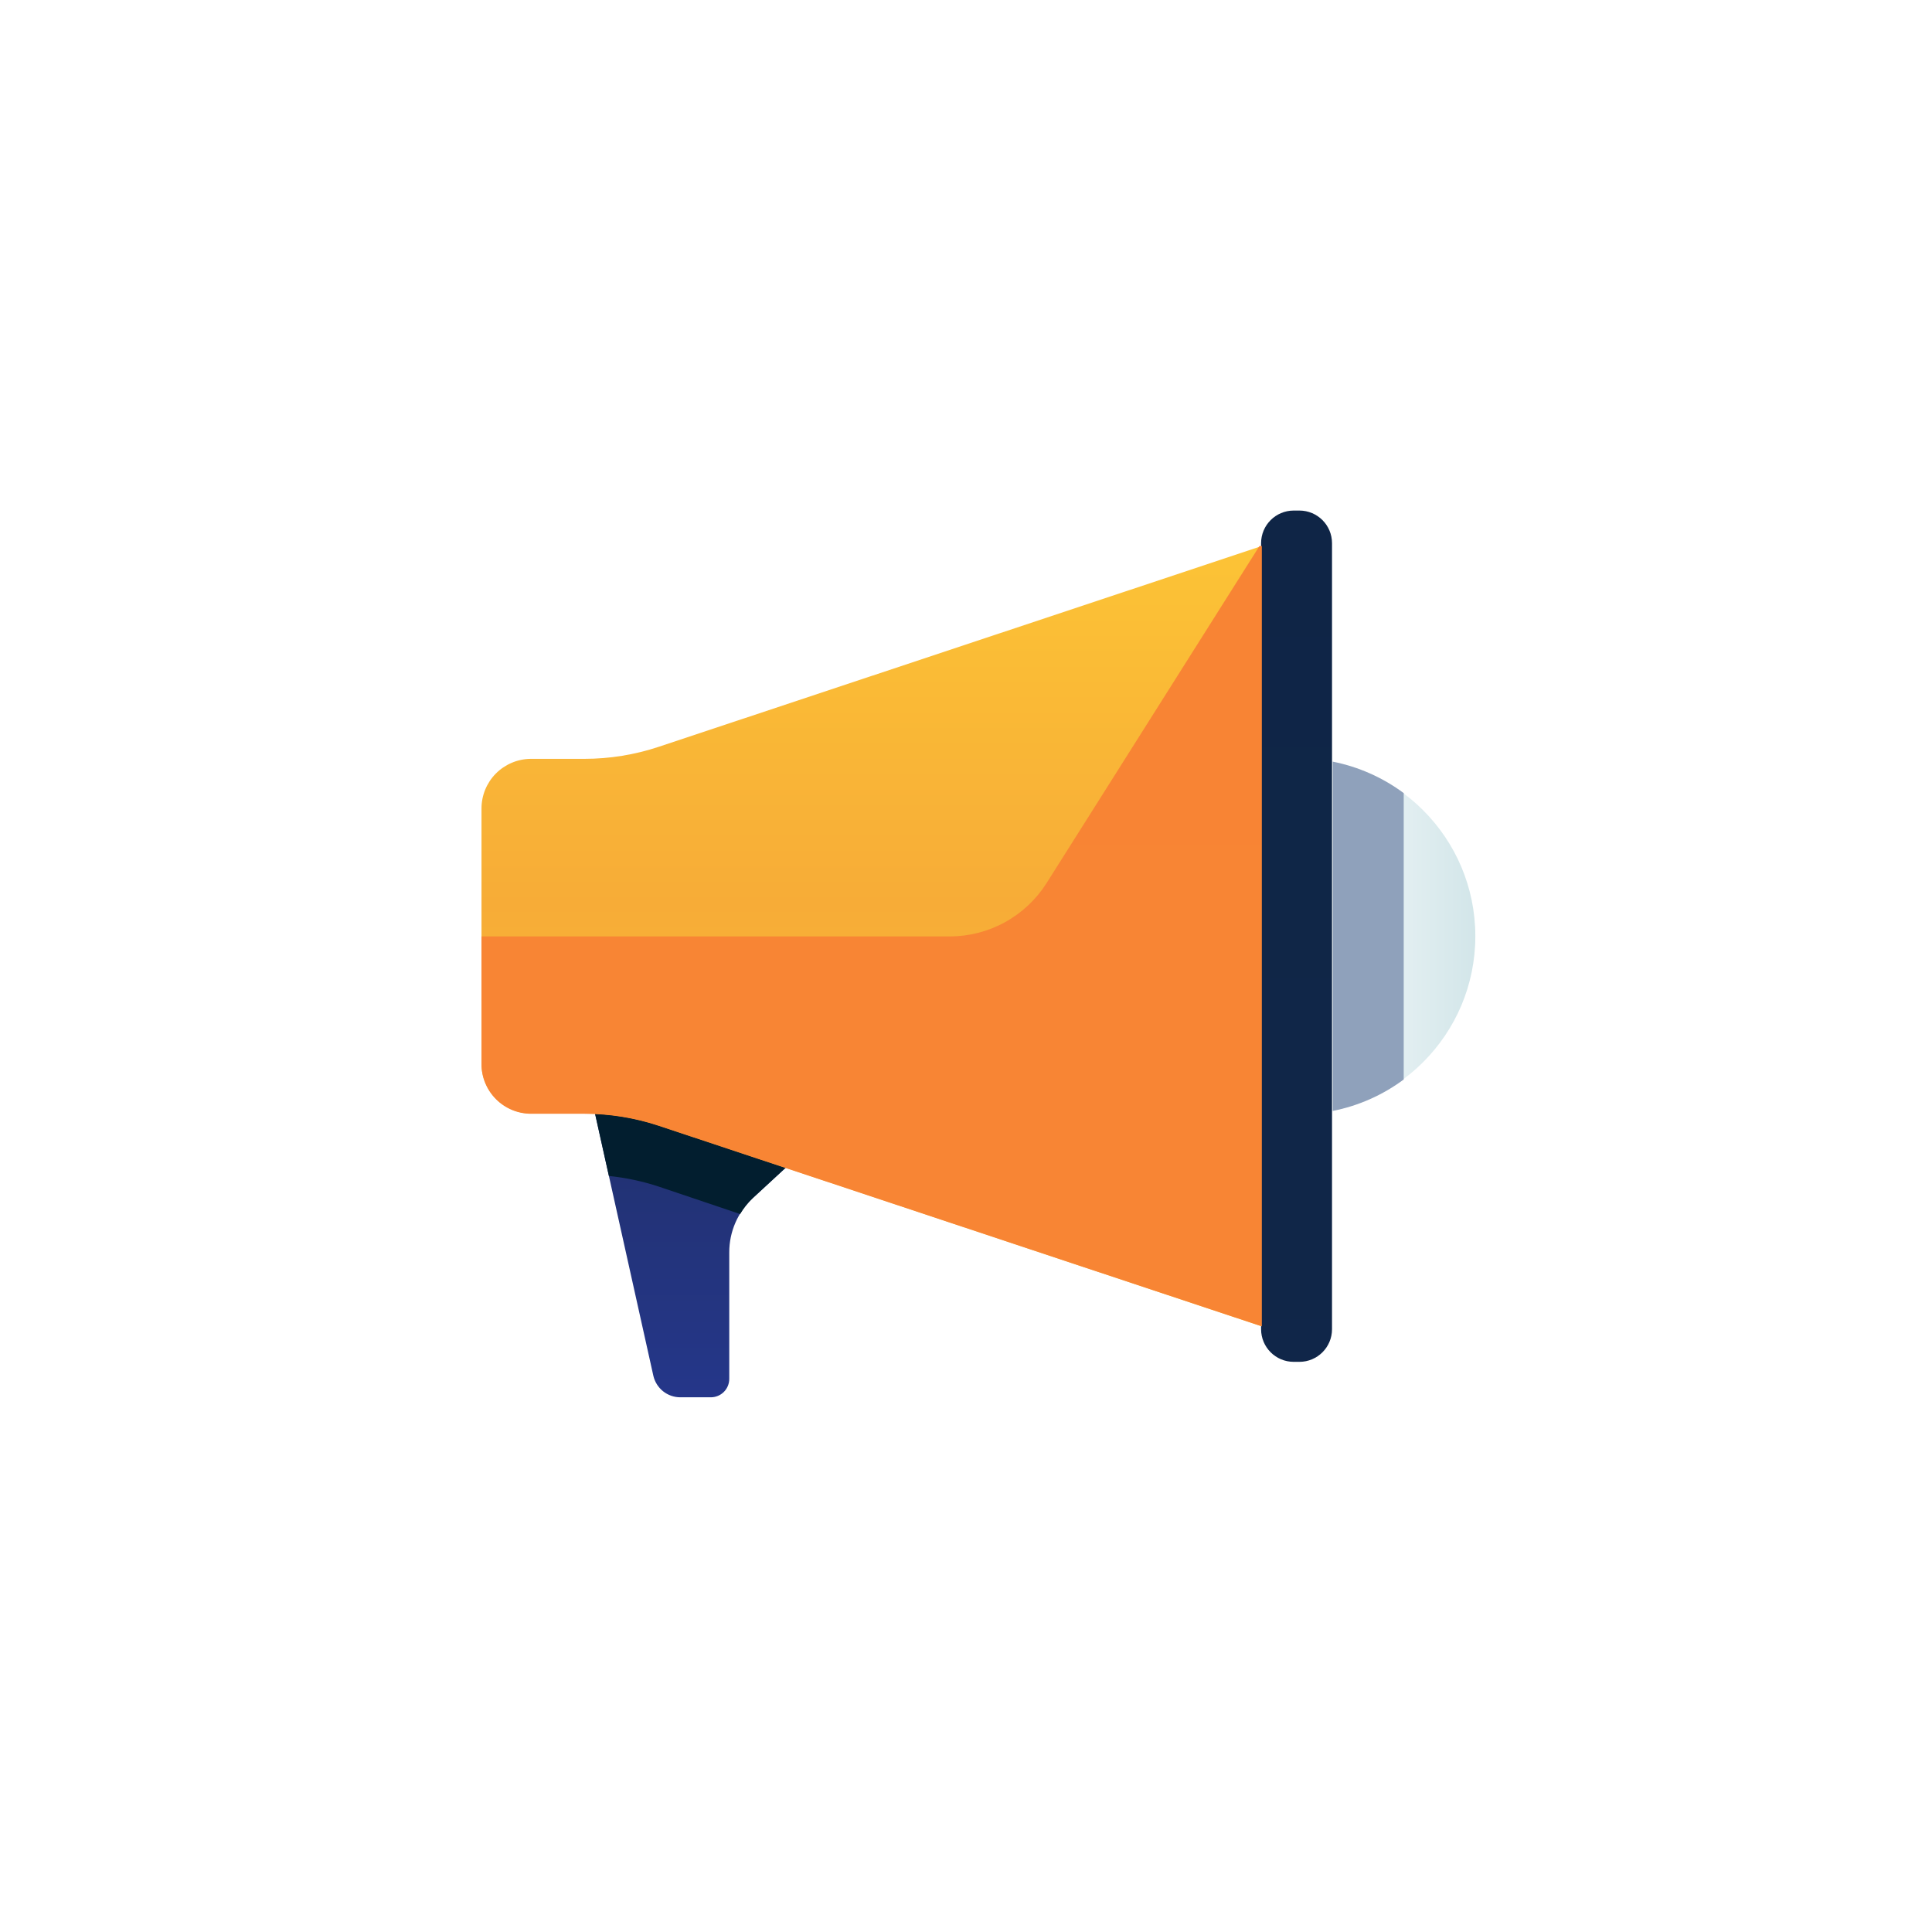
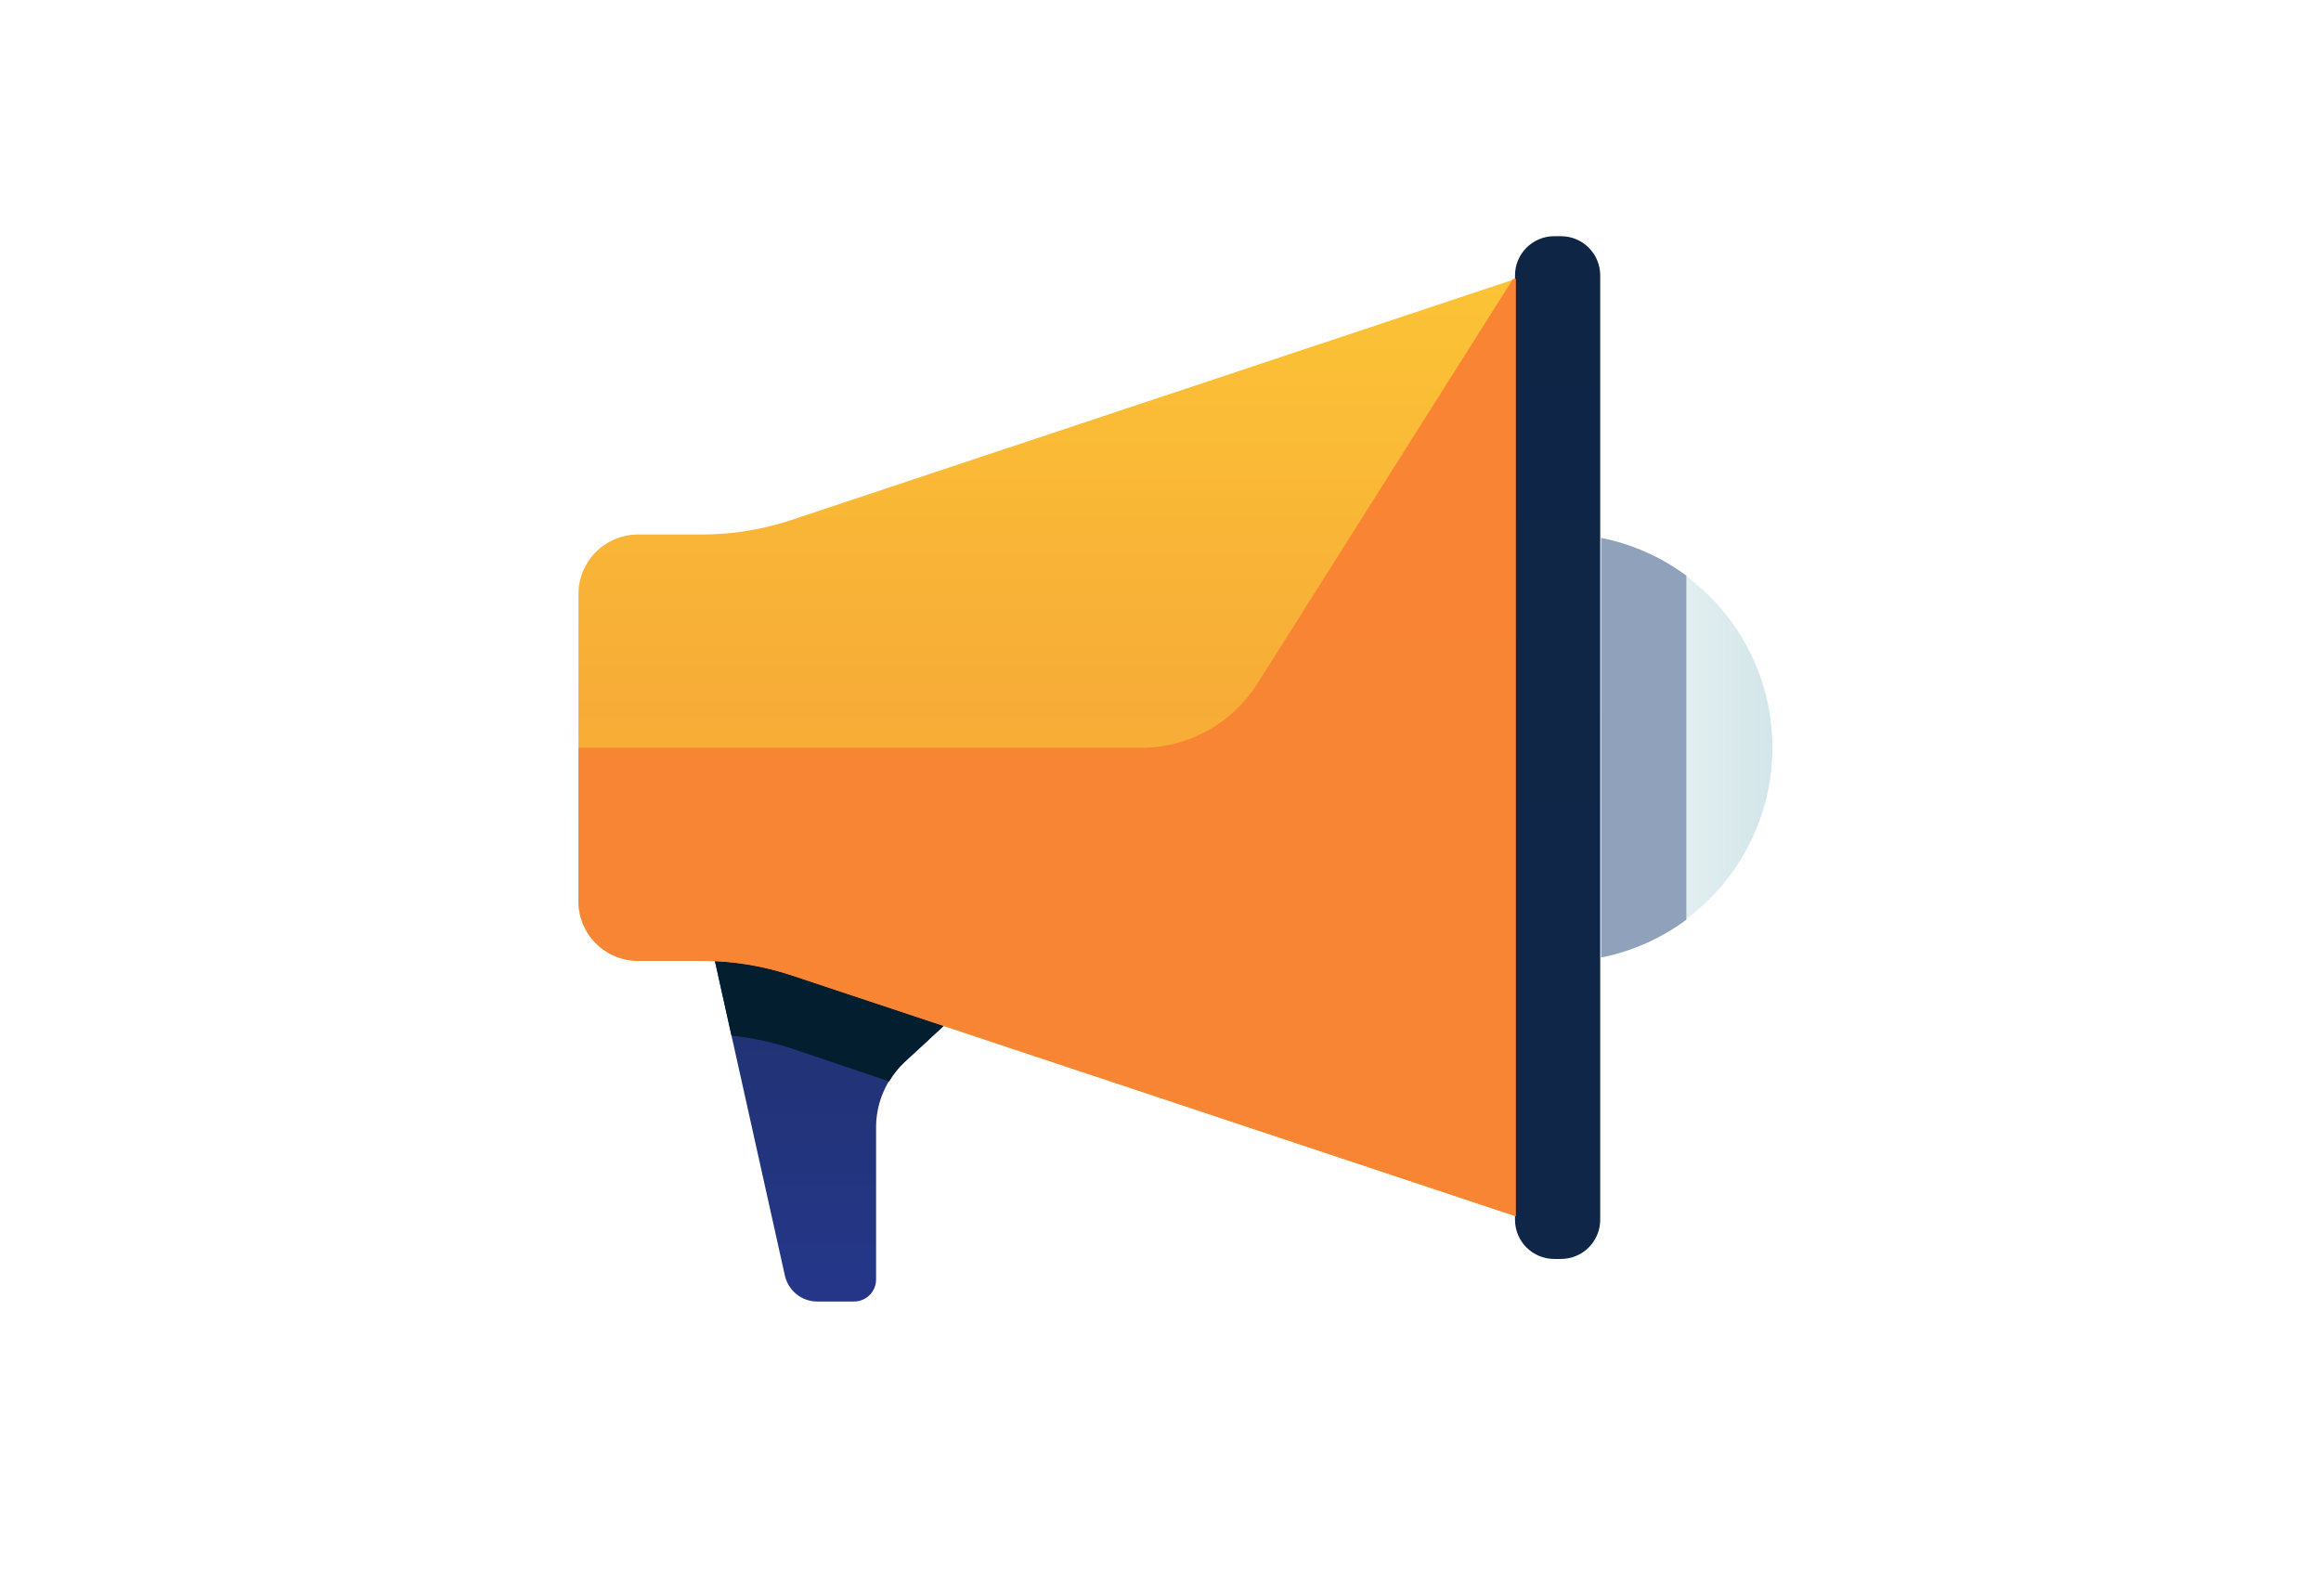
- <svg xmlns="http://www.w3.org/2000/svg" width="80" height="80" viewBox="0 0 80 80" fill="none">
+ <svg xmlns="http://www.w3.org/2000/svg" width="80" height="55" viewBox="0 13 80 55" fill="none">
  <path d="M53.717 46.139C57.789 46.139 61.09 42.838 61.09 38.766C61.09 34.694 57.789 31.393 53.717 31.393C49.645 31.393 46.344 34.694 46.344 38.766C46.344 42.838 49.645 46.139 53.717 46.139Z" fill="url(#paint0_linear)" />
  <path d="M24.312 44.641L27.054 56.968C27.112 57.221 27.254 57.447 27.456 57.609C27.659 57.771 27.911 57.859 28.17 57.859H29.433C29.636 57.859 29.83 57.779 29.974 57.636C30.117 57.492 30.197 57.298 30.197 57.096V51.857C30.196 51.434 30.283 51.016 30.451 50.629C30.62 50.241 30.867 49.893 31.177 49.605L34.231 46.785" fill="url(#paint1_linear)" />
  <path d="M30.648 50.271C30.79 50.029 30.964 49.809 31.167 49.615L34.222 46.795L24.312 44.641L25.213 48.694C25.916 48.766 26.609 48.914 27.279 49.135L30.648 50.271Z" fill="url(#paint2_linear)" />
  <path d="M24.197 31.422H21.964C21.424 31.43 20.909 31.65 20.529 32.034C20.15 32.419 19.937 32.938 19.938 33.478V44.053C19.938 44.599 20.154 45.121 20.54 45.507C20.925 45.893 21.448 46.109 21.994 46.109H24.197C25.245 46.11 26.287 46.278 27.281 46.609L52.25 54.922V22.609L27.281 30.922C26.287 31.253 25.245 31.422 24.197 31.422Z" fill="url(#paint3_linear)" />
  <path d="M53.805 21.141H53.57C52.824 21.141 52.219 21.746 52.219 22.492V55.039C52.219 55.786 52.824 56.391 53.57 56.391H53.805C54.551 56.391 55.156 55.786 55.156 55.039V22.492C55.156 21.746 54.551 21.141 53.805 21.141Z" fill="url(#paint4_linear)" />
  <path d="M55.188 46.001C56.251 45.79 57.254 45.345 58.125 44.699V32.841C57.254 32.195 56.251 31.75 55.188 31.539V46.001Z" fill="url(#paint5_linear)" />
  <path d="M52.25 22.609H52.152L43.34 36.562C42.911 37.24 42.319 37.798 41.617 38.185C40.915 38.572 40.127 38.775 39.325 38.775H19.938V44.063C19.938 44.608 20.154 45.131 20.54 45.517C20.925 45.903 21.448 46.119 21.994 46.119H24.197C25.245 46.12 26.287 46.288 27.281 46.618L52.25 54.922V22.609Z" fill="url(#paint6_linear)" />
  <defs>
    <linearGradient id="paint0_linear" x1="52.875" y1="38.766" x2="70.931" y2="38.766" gradientUnits="userSpaceOnUse">
      <stop stop-color="white" />
      <stop offset="0.52" stop-color="#CCE2E6" />
      <stop offset="1" stop-color="#8FA1BB" />
    </linearGradient>
    <linearGradient id="paint1_linear" x1="29.267" y1="65.693" x2="29.267" y2="22.6" gradientUnits="userSpaceOnUse">
      <stop stop-color="#273A9B" />
      <stop offset="0.56" stop-color="#202F65" />
      <stop offset="1" stop-color="#021E2F" />
    </linearGradient>
    <linearGradient id="paint2_linear" x1="122.711" y1="307.177" x2="131.365" y2="211.717" gradientUnits="userSpaceOnUse">
      <stop stop-color="#273A9B" />
      <stop offset="0.56" stop-color="#202F65" />
      <stop offset="1" stop-color="#021E2F" />
    </linearGradient>
    <linearGradient id="paint3_linear" x1="36.064" y1="60.67" x2="36.064" y2="13.307" gradientUnits="userSpaceOnUse">
      <stop stop-color="#FFD235" />
      <stop offset="0.49" stop-color="#F7AC37" />
      <stop offset="1" stop-color="#FFD235" />
    </linearGradient>
    <linearGradient id="paint4_linear" x1="162.287" y1="1426.91" x2="162.287" y2="-305.274" gradientUnits="userSpaceOnUse">
      <stop stop-color="#273A9B" />
      <stop offset="0.56" stop-color="#202F65" />
      <stop offset="1" stop-color="#021E2F" />
    </linearGradient>
    <linearGradient id="paint5_linear" x1="222.302" y1="367.787" x2="140.022" y2="367.787" gradientUnits="userSpaceOnUse">
      <stop stop-color="white" />
      <stop offset="0.52" stop-color="#CCE2E6" />
      <stop offset="1" stop-color="#8FA1BB" />
    </linearGradient>
    <linearGradient id="paint6_linear" x1="649.062" y1="2833.8" x2="649.062" y2="-409.086" gradientUnits="userSpaceOnUse">
      <stop stop-color="#FFD235" />
      <stop offset="0.49" stop-color="#F7AC37" />
      <stop offset="1" stop-color="#F87633" />
    </linearGradient>
  </defs>
</svg>
